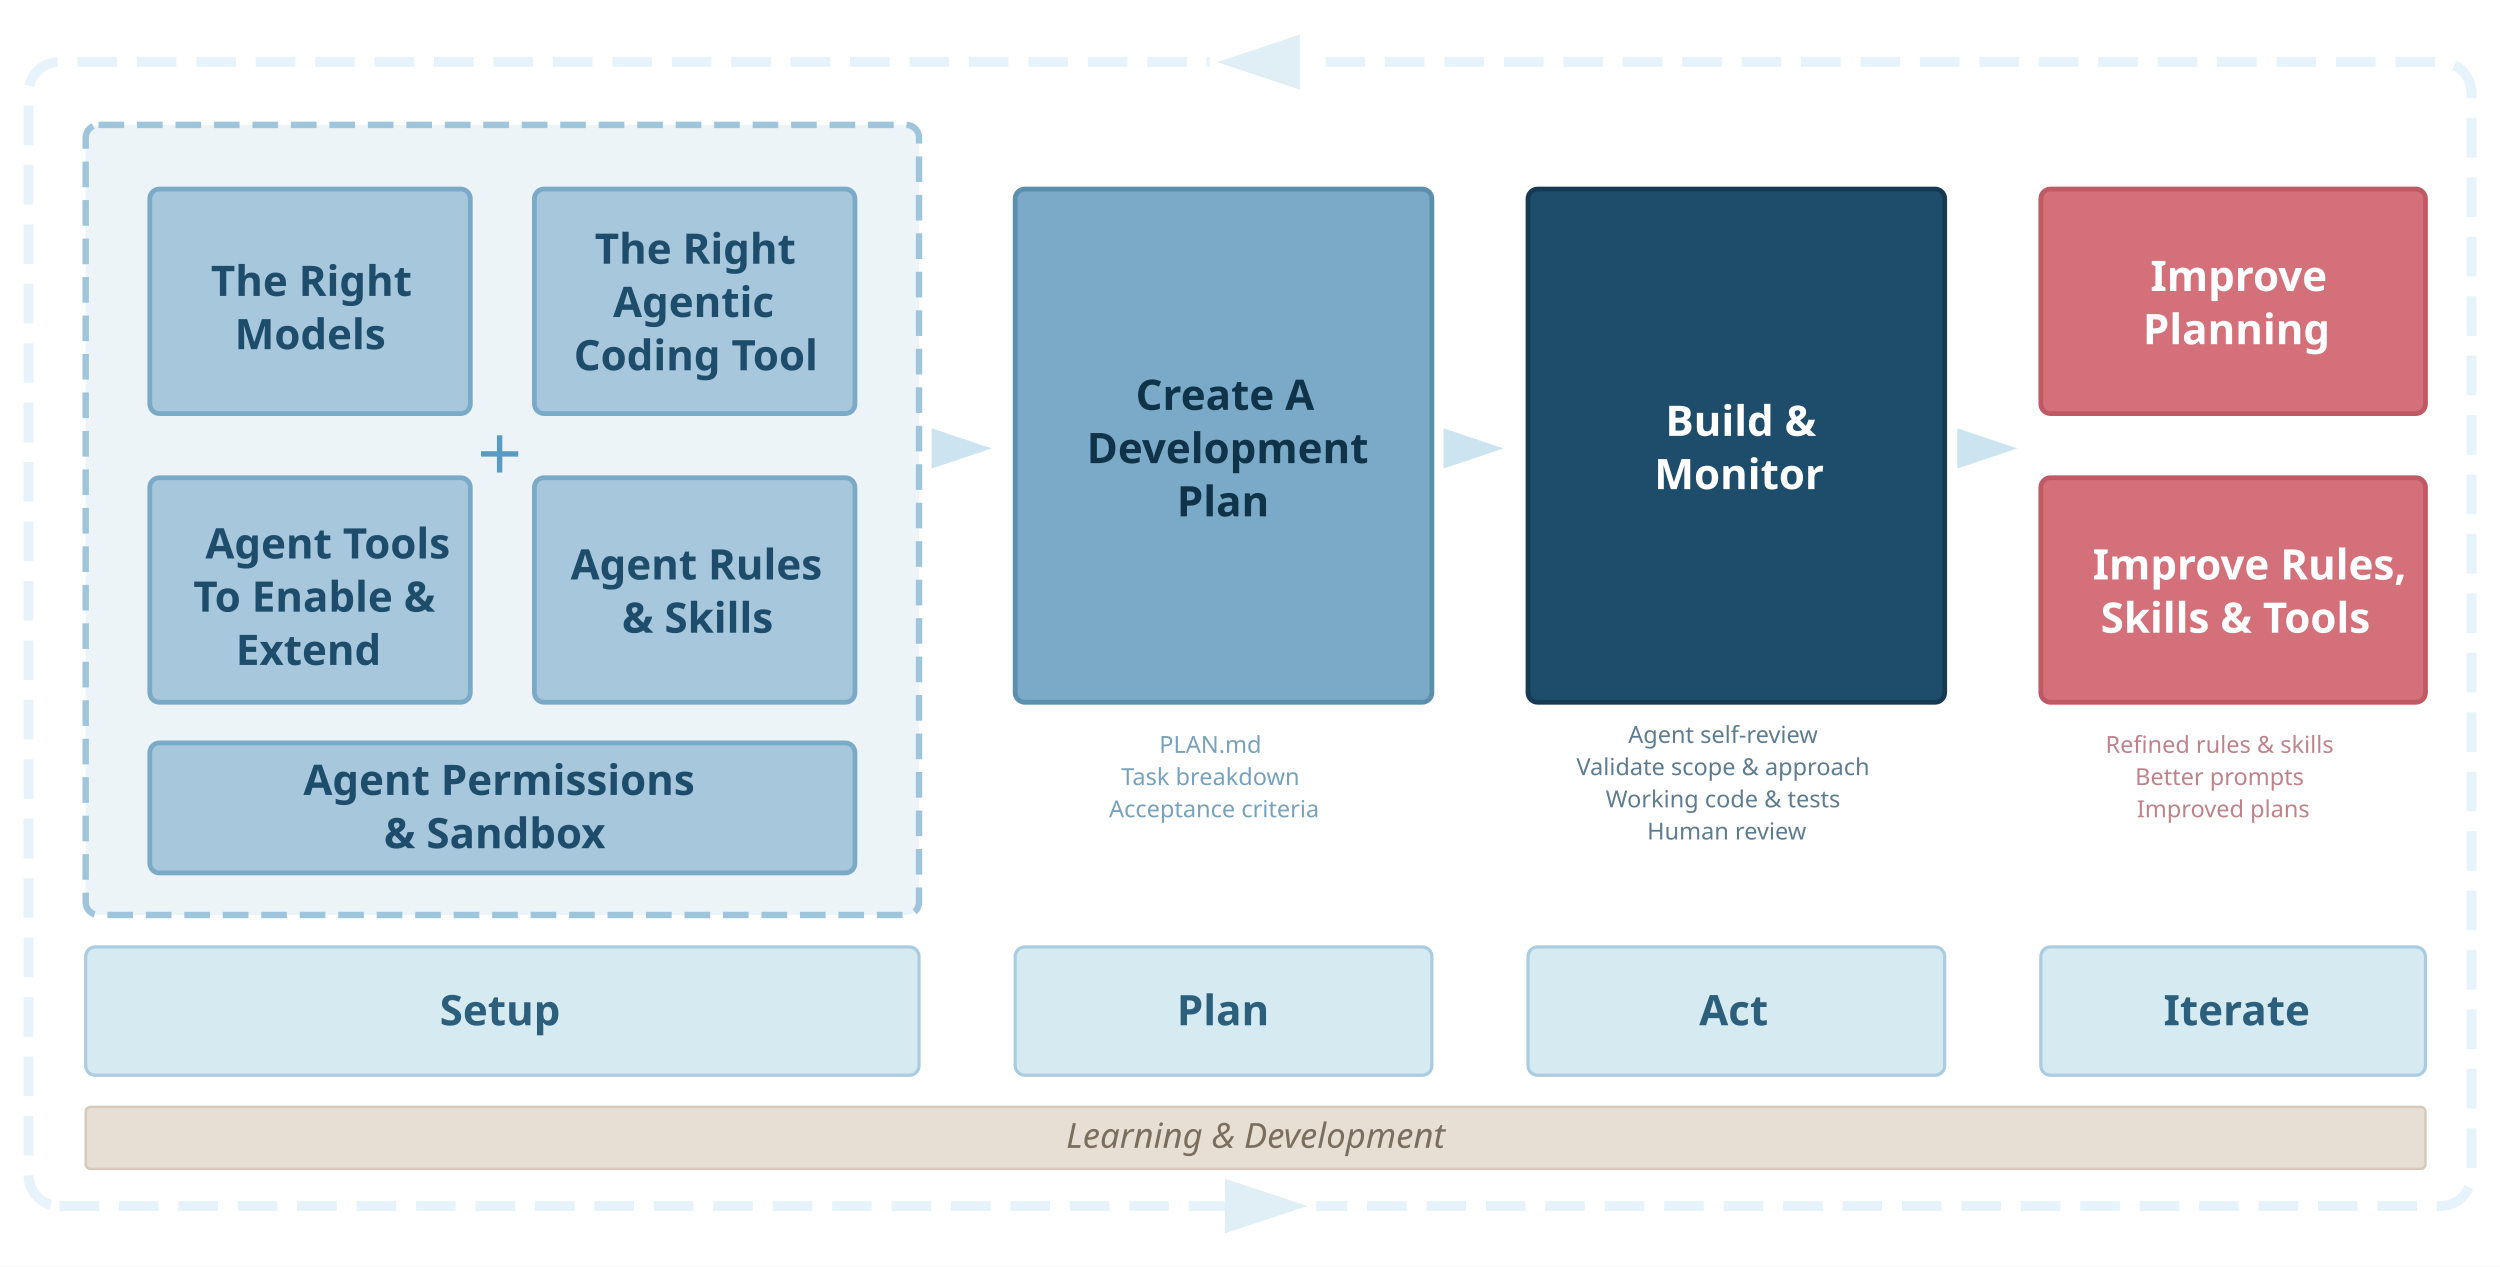
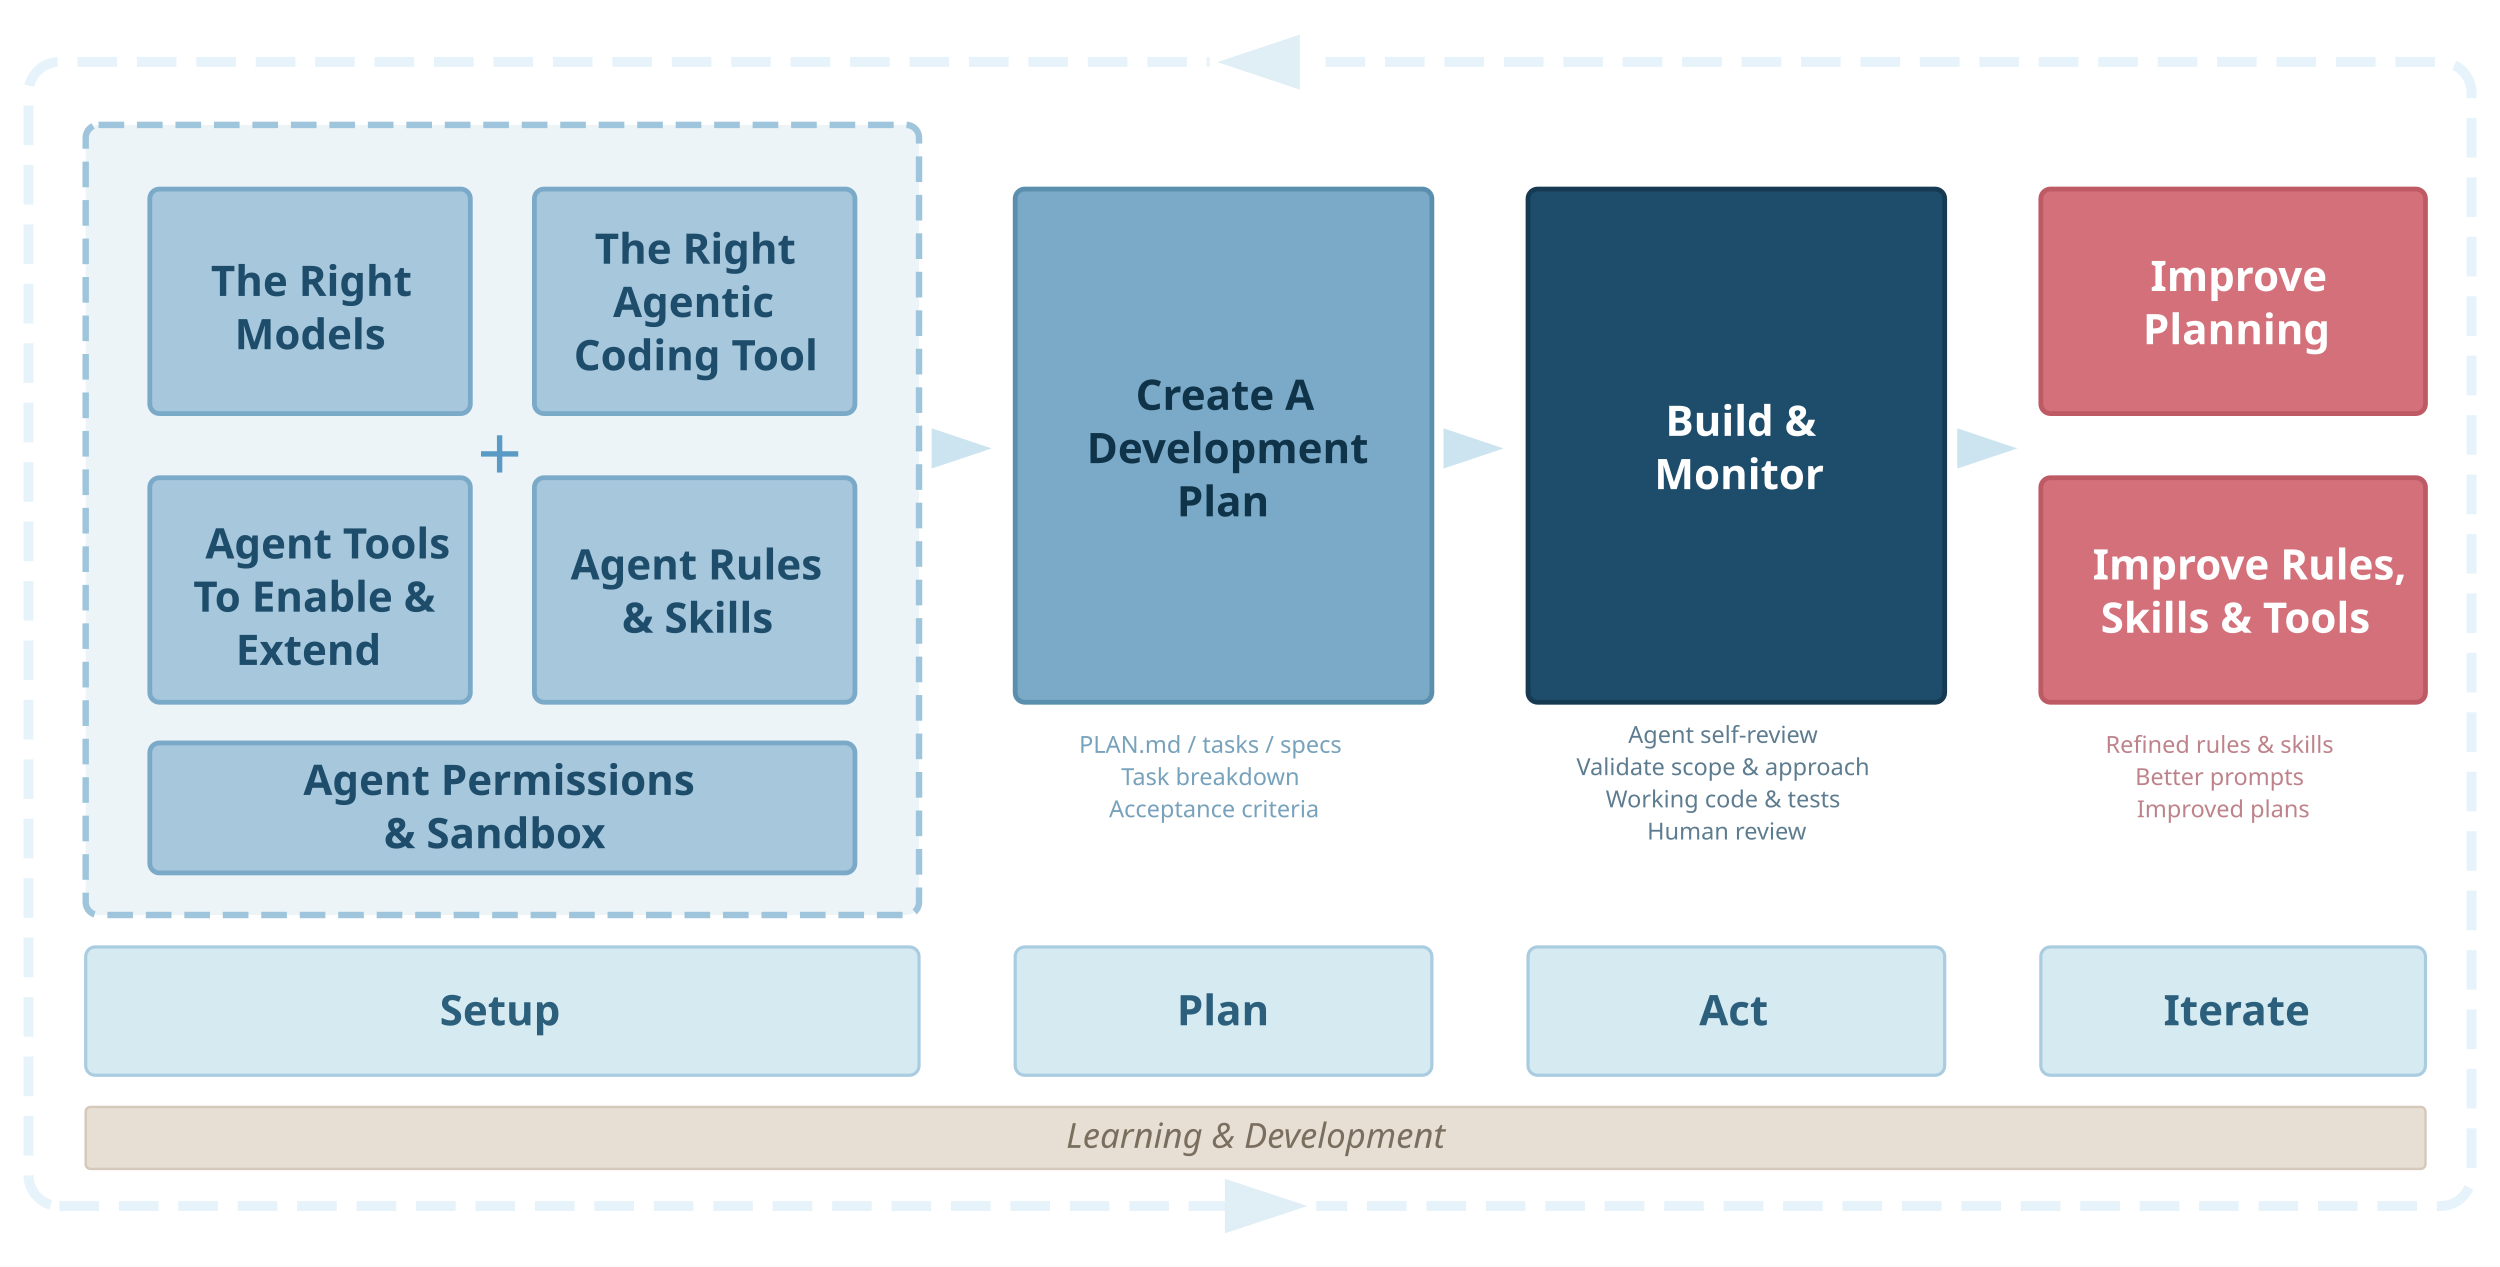
<svg xmlns="http://www.w3.org/2000/svg" viewBox="0 0 2019 1023" version="1.1" id="svg21">
  <rect width="2019" height="1023" fill="#ffffff" id="rect1" />
  <defs id="defs1">
    <marker id="arrowhead" viewBox="0 0 10 7" refX="10" refY="3.5" markerWidth="12" markerHeight="9" orient="auto">
      <polygon points="0 0, 10 3.5, 0 7" fill="#7baac8" fill-opacity="0.5" id="polygon1" />
    </marker>
    <marker id="arrowhead-3" viewBox="0 0 10 7" refX="10" refY="3.5" markerWidth="12" markerHeight="9" orient="auto">
      <polygon points="10,3.5 0,7 0,0 " fill="#7baac8" fill-opacity="0.5" id="polygon1-9" />
    </marker>
  </defs>
  <path id="Path" fill="#edf4f8" stroke="#9ec5db" stroke-width="5.179" stroke-dasharray="20.716 10.358" stroke-dashoffset="0" d="M 79.559 100.867 L 731.859 100.867 C 737.577 100.867 742.213 105.506 742.213 111.229 L 742.213 728.588 C 742.213 734.311 737.577 738.95 731.859 738.95 L 79.559 738.95 C 73.84 738.95 69.205 734.311 69.205 728.588 L 69.205 111.229 C 69.205 105.506 73.84 100.867 79.559 100.867 Z" />
  <g id="Group">
    <path id="path1" fill="#a7c7dc" stroke="#7baac8" stroke-width="3.884" d="M 128.74 152.676 L 372.058 152.676 C 376.347 152.676 379.824 156.155 379.824 160.447 L 379.824 326.233 C 379.824 330.525 376.347 334.004 372.058 334.004 L 128.74 334.004 C 124.451 334.004 120.975 330.525 120.975 326.233 L 120.975 160.447 C 120.975 156.155 124.451 152.676 128.74 152.676 Z" />
    <text id="The-Right-Models" xml:space="preserve">
      <tspan x="170.307" y="239" font-family="Space Grotesk" font-size="34" font-weight="700" fill="#1e4d6b" xml:space="preserve" id="tspan3">The Right</tspan>
      <tspan x="189.517" y="282" font-family="Space Grotesk" font-size="34" font-weight="700" fill="#1e4d6b" xml:space="preserve" id="tspan4">Models</tspan>
    </text>
    <path id="path2" fill="#a7c7dc" stroke="#7baac8" stroke-width="3.884" d="M 439.359 152.676 L 682.678 152.676 C 686.966 152.676 690.443 156.155 690.443 160.447 L 690.443 326.233 C 690.443 330.525 686.966 334.004 682.678 334.004 L 439.359 334.004 C 435.07 334.004 431.594 330.525 431.594 326.233 L 431.594 160.447 C 431.594 156.155 435.07 152.676 439.359 152.676 Z" />
    <text id="The-Right-Agentic-Coding" xml:space="preserve">
      <tspan x="480.307" y="213" font-family="Space Grotesk" font-size="34" font-weight="700" fill="#1e4d6b" xml:space="preserve" id="tspan5">The Right</tspan>
      <tspan x="495.097" y="256" font-family="Space Grotesk" font-size="34" font-weight="700" fill="#1e4d6b" xml:space="preserve" id="tspan6">Agentic</tspan>
      <tspan x="463.426" y="299" font-family="Space Grotesk" font-size="34" font-weight="700" fill="#1e4d6b" xml:space="preserve" id="tspan7">Coding Tool</tspan>
    </text>
    <path id="path3" fill="#a7c7dc" stroke="#7baac8" stroke-width="3.884" d="M 128.74 385.813 L 372.058 385.813 C 376.347 385.813 379.824 389.292 379.824 393.584 L 379.824 559.37 C 379.824 563.662 376.347 567.141 372.058 567.141 L 128.74 567.141 C 124.451 567.141 120.975 563.662 120.975 559.37 L 120.975 393.584 C 120.975 389.292 124.451 385.813 128.74 385.813 Z" />
    <text id="MCP-Tools-To-Enable" xml:space="preserve">
      <tspan x="165.846" y="451" font-family="Space Grotesk" font-size="34" font-weight="700" fill="#1e4d6b" xml:space="preserve" id="tspan8">Agent Tools</tspan>
      <tspan x="156.122" y="494" font-family="Space Grotesk" font-size="34" font-weight="700" fill="#1e4d6b" xml:space="preserve" id="tspan9">To Enable &amp;</tspan>
      <tspan x="190.445" y="537" font-family="Space Grotesk" font-size="34" font-weight="700" fill="#1e4d6b" xml:space="preserve" id="tspan10">Extend</tspan>
    </text>
    <path id="path4" fill="#a7c7dc" stroke="#7baac8" stroke-width="3.884" d="M 439.359 385.813 L 682.678 385.813 C 686.966 385.813 690.443 389.292 690.443 393.584 L 690.443 559.37 C 690.443 563.662 686.966 567.141 682.678 567.141 L 439.359 567.141 C 435.07 567.141 431.594 563.662 431.594 559.37 L 431.594 393.584 C 431.594 389.292 435.07 385.813 439.359 385.813 Z" />
    <text id="Agent-Rules--Skills" xml:space="preserve">
      <tspan x="460.808" y="468" font-family="Space Grotesk" font-size="34" font-weight="700" fill="#1e4d6b" xml:space="preserve" id="tspan11">Agent Rules</tspan>
      <tspan x="502.271" y="511" font-family="Space Grotesk" font-size="34" font-weight="700" fill="#1e4d6b" xml:space="preserve" id="tspan12">&amp; Skills</tspan>
    </text>
  </g>
  <text id="text1" xml:space="preserve" x="385.354" y="381" font-family="Helvetica" font-size="62.147" fill="#5a9bc5">+</text>
  <path id="path-sandbox" fill="#a7c7dc" stroke="#7baac8" stroke-width="3.884" d="M 128.74 600 L 682.678 600 C 686.966 600 690.443 603.48 690.443 607.77 L 690.443 697.23 C 690.443 701.52 686.966 705 682.678 705 L 128.74 705 C 124.451 705 120.975 701.52 120.975 697.23 L 120.975 607.77 C 120.975 603.48 124.451 600 128.74 600 Z" />
  <text id="Configure-Sandbox-Permissions" xml:space="preserve">
    <tspan x="245" y="642" font-family="Space Grotesk" font-size="34" font-weight="700" fill="#1e4d6b" xml:space="preserve" id="tspan-sandbox1">Agent Permissions</tspan>
    <tspan x="310" y="685" font-family="Space Grotesk" font-size="34" font-weight="700" fill="#1e4d6b" xml:space="preserve" id="tspan-sandbox2">&amp; Sandbox</tspan>
  </text>
  <g id="g1">
    <path id="path5" fill="#7baac8" stroke="#5a8fad" stroke-width="3.884" d="M 827.633 152.676 L 1148.607 152.676 C 1152.896 152.676 1156.372 156.155 1156.372 160.447 L 1156.372 559.37 C 1156.372 563.662 1152.896 567.141 1148.607 567.141 L 827.633 567.141 C 823.345 567.141 819.868 563.662 819.868 559.37 L 819.868 160.447 C 819.868 156.155 823.345 152.676 827.633 152.676 Z" />
    <text id="Create-A-Development-Plan" xml:space="preserve">
      <tspan x="917.16" y="331" font-family="Space Grotesk" font-size="34" font-weight="700" fill="#0f3348" xml:space="preserve" id="tspan13">Create A</tspan>
      <tspan x="877.635" y="374" font-family="Space Grotesk" font-size="34" font-weight="700" fill="#0f3348" xml:space="preserve" id="tspan14">Development</tspan>
      <tspan x="950.412" y="417" font-family="Space Grotesk" font-size="34" font-weight="700" fill="#0f3348" xml:space="preserve" id="tspan15">Plan</tspan>
    </text>
  </g>
  <g id="g2">
    <path id="path6" fill="#1e4d6b" stroke="#153a52" stroke-width="3.884" d="M 1241.792 152.676 L 1562.766 152.676 C 1567.055 152.676 1570.531 156.155 1570.531 160.447 L 1570.531 559.37 C 1570.531 563.662 1567.055 567.141 1562.766 567.141 L 1241.792 567.141 C 1237.504 567.141 1234.027 563.662 1234.027 559.37 L 1234.027 160.447 C 1234.027 156.155 1237.504 152.676 1241.792 152.676 Z" />
    <text id="Build--Monitor" xml:space="preserve">
      <tspan x="1344.985" y="352" font-family="Space Grotesk" font-size="34" font-weight="700" fill="#ffffff" xml:space="preserve" id="tspan16">Build &amp;</tspan>
      <tspan x="1336.026" y="395" font-family="Space Grotesk" font-size="34" font-weight="700" fill="#ffffff" xml:space="preserve" id="tspan17">Monitor</tspan>
    </text>
  </g>
  <g id="g3">
    <path id="path7" fill="#d4707a" stroke="#be5a64" stroke-width="3.884" d="M 1655.952 152.676 L 1951.04 152.676 C 1955.329 152.676 1958.805 156.155 1958.805 160.447 L 1958.805 326.233 C 1958.805 330.525 1955.329 334.004 1951.04 334.004 L 1655.952 334.004 C 1651.663 334.004 1648.186 330.525 1648.186 326.233 L 1648.186 160.447 C 1648.186 156.155 1651.663 152.676 1655.952 152.676 Z" />
    <text id="Improve-Planning" xml:space="preserve">
      <tspan x="1736.669" y="235" font-family="Space Grotesk" font-size="34" font-weight="700" fill="#ffffff" xml:space="preserve" id="tspan18">Improve</tspan>
      <tspan x="1730.6" y="278" font-family="Space Grotesk" font-size="34" font-weight="700" fill="#ffffff" xml:space="preserve" id="tspan19">Planning</tspan>
    </text>
    <path id="path8" fill="#d4707a" stroke="#be5a64" stroke-width="3.884" d="M 1655.952 385.813 L 1951.04 385.813 C 1955.329 385.813 1958.805 389.292 1958.805 393.584 L 1958.805 559.37 C 1958.805 563.662 1955.329 567.141 1951.04 567.141 L 1655.952 567.141 C 1651.663 567.141 1648.186 563.662 1648.186 559.37 L 1648.186 393.584 C 1648.186 389.292 1651.663 385.813 1655.952 385.813 Z" />
    <text id="Improve-Rules--Skills" xml:space="preserve">
      <tspan x="1690" y="468" font-family="Space Grotesk" font-size="34" font-weight="700" fill="#ffffff" xml:space="preserve" id="tspan20">Improve Rules,</tspan>
      <tspan x="1696.498" y="511" font-family="Space Grotesk" font-size="34" font-weight="700" fill="#ffffff" xml:space="preserve" id="tspan21">Skills &amp; Tools</tspan>
    </text>
  </g>
  <g id="outputs" opacity="0.7">
    <text xml:space="preserve" text-anchor="middle">
-       <tspan x="988" y="608" font-family="Space Grotesk" font-size="19" font-weight="400" fill="#3d7a9e">PLAN.md</tspan>
+       <tspan x="988" y="608" font-family="Space Grotesk" font-size="19" font-weight="400" fill="#3d7a9e">PLAN.md / tasks / specs</tspan>
      <tspan x="988" y="634" font-family="Space Grotesk" font-size="19" font-weight="400" fill="#3d7a9e">Task breakdown</tspan>
      <tspan x="988" y="660" font-family="Space Grotesk" font-size="19" font-weight="400" fill="#3d7a9e">Acceptance criteria</tspan>
    </text>
    <text xml:space="preserve" text-anchor="middle">
      <tspan x="1402" y="600" font-family="Space Grotesk" font-size="19" font-weight="400" fill="#1a4560">Agent self-review</tspan>
      <tspan x="1402" y="626" font-family="Space Grotesk" font-size="19" font-weight="400" fill="#1a4560">Validate scope &amp; approach</tspan>
      <tspan x="1402" y="652" font-family="Space Grotesk" font-size="19" font-weight="400" fill="#1a4560">Working code &amp; tests</tspan>
      <tspan x="1402" y="678" font-family="Space Grotesk" font-size="19" font-weight="400" fill="#1a4560">Human review</tspan>
    </text>
    <text xml:space="preserve" text-anchor="middle">
      <tspan x="1803" y="608" font-family="Space Grotesk" font-size="19" font-weight="400" fill="#a34f58">Refined rules &amp; skills</tspan>
      <tspan x="1803" y="634" font-family="Space Grotesk" font-size="19" font-weight="400" fill="#a34f58">Better prompts</tspan>
      <tspan x="1803" y="660" font-family="Space Grotesk" font-size="19" font-weight="400" fill="#a34f58">Improved plans</tspan>
    </text>
  </g>
  <g id="g4">
    <path id="path9" fill="#d6eaf2" stroke="#a9cce0" stroke-width="2.589" d="M 76.97 764.758 L 734.448 764.758 C 738.736 764.758 742.213 768.237 742.213 772.529 L 742.213 860.603 C 742.213 864.895 738.736 868.374 734.448 868.374 L 76.97 868.374 C 72.681 868.374 69.205 864.895 69.205 860.603 L 69.205 772.529 C 69.205 768.237 72.681 764.758 76.97 764.758 Z" />
    <text id="Setup" xml:space="preserve" x="355.091" y="828" font-family="Space Grotesk" font-size="34" font-weight="700" fill="#2c5f7c">Setup</text>
    <path id="path10" fill="#d6eaf2" stroke="#a9cce0" stroke-width="2.589" d="M 827.633 764.758 L 1148.607 764.758 C 1152.896 764.758 1156.372 768.237 1156.372 772.529 L 1156.372 860.603 C 1156.372 864.895 1152.896 868.374 1148.607 868.374 L 827.633 868.374 C 823.345 868.374 819.868 864.895 819.868 860.603 L 819.868 772.529 C 819.868 768.237 823.345 764.758 827.633 764.758 Z" />
    <text id="Plan" xml:space="preserve" x="950.412" y="828" font-family="Space Grotesk" font-size="34" font-weight="700" fill="#2c5f7c">Plan</text>
    <path id="path11" fill="#d6eaf2" stroke="#a9cce0" stroke-width="2.589" d="M 1241.792 764.758 L 1562.766 764.758 C 1567.055 764.758 1570.531 768.237 1570.531 772.529 L 1570.531 860.603 C 1570.531 864.895 1567.055 868.374 1562.766 868.374 L 1241.792 868.374 C 1237.504 868.374 1234.027 864.895 1234.027 860.603 L 1234.027 772.529 C 1234.027 768.237 1237.504 764.758 1241.792 764.758 Z" />
    <text id="Act" xml:space="preserve" x="1372.28" y="828" font-family="Space Grotesk" font-size="34" font-weight="700" fill="#2c5f7c">Act</text>
    <path id="path12" fill="#d6eaf2" stroke="#a9cce0" stroke-width="2.589" d="M 1655.952 764.758 L 1951.04 764.758 C 1955.329 764.758 1958.805 768.237 1958.805 772.529 L 1958.805 860.603 C 1958.805 864.895 1955.329 868.374 1951.04 868.374 L 1655.952 868.374 C 1651.663 868.374 1648.186 864.895 1648.186 860.603 L 1648.186 772.529 C 1648.186 768.237 1651.663 764.758 1655.952 764.758 Z" />
    <text id="Iterate" xml:space="preserve" x="1747.26" y="828" font-family="Space Grotesk" font-size="34" font-weight="700" fill="#2c5f7c">Iterate</text>
  </g>
  <g id="g5">
    <path id="path14-copy" fill="none" stroke="#d8ecf7" stroke-width="8" stroke-opacity="0.648" stroke-dasharray="32 16" stroke-dashoffset="0" d="M 48 974 L 1971 974 A 25 25 0 0 0 1996 949 L 1996 75 A 25 25 0 0 0 1971 50 L 48 50 A 25 25 0 0 0 23 75 L 23 949 A 25 25 0 0 0 48 974" />
  </g>
  <path id="Rectangle" fill="#ffffff" fill-rule="evenodd" stroke="#ffffff" stroke-width="12" d="M 1014 984 L 1057 984 L 1057 964 L 1014 964 Z" />
  <path id="Rectangle-copy" fill="#ffffff" fill-rule="evenodd" stroke="#ffffff" stroke-width="12" d="M 983 72 L 1057 72 L 1057 28 L 983 28 Z" />
  <path id="arrow-copy" fill="#e0eef6" stroke="none" d="M 1055.935 974 L 989.238 952 L 989.238 996 Z" />
  <path id="arrow-copy-2" fill="#e0eef6" stroke="none" d="M 983.065 50.16 L 1049.76 72.412 L 1049.763 27.915 Z" />
  <path id="arrow-copy-9" fill="#e0eef6" stroke="none" d="m 800.88,362.149 -48.489,-16.254 v 32.508 z" style="fill:#cce4f0;fill-opacity:1;stroke-width:0.729" />
  <path id="arrow-copy-97" fill="#e0eef6" stroke="none" d="m 1214.248,362.149 -48.489,-16.254 v 32.508 z" style="fill:#cce4f0;fill-opacity:1;stroke-width:0.729" />
  <path id="arrow-copy-6" fill="#e0eef6" stroke="none" d="m 1629.165,362.149 -48.489,-16.254 v 32.508 z" style="fill:#cce4f0;fill-opacity:1;stroke-width:0.729" />
  <rect id="learn-dev-bar" x="69.205" y="894" width="1889.601" height="50" rx="3.8" ry="3.8" fill="#e8dfd4" stroke="#d4c9bb" stroke-width="2" />
  <text id="learn-development" xml:space="preserve" text-anchor="middle" x="1014" y="927" font-family="Space Grotesk" font-size="28" font-style="italic" font-weight="400" fill="#7a6e5f">Learning &amp; Development</text>
</svg>
